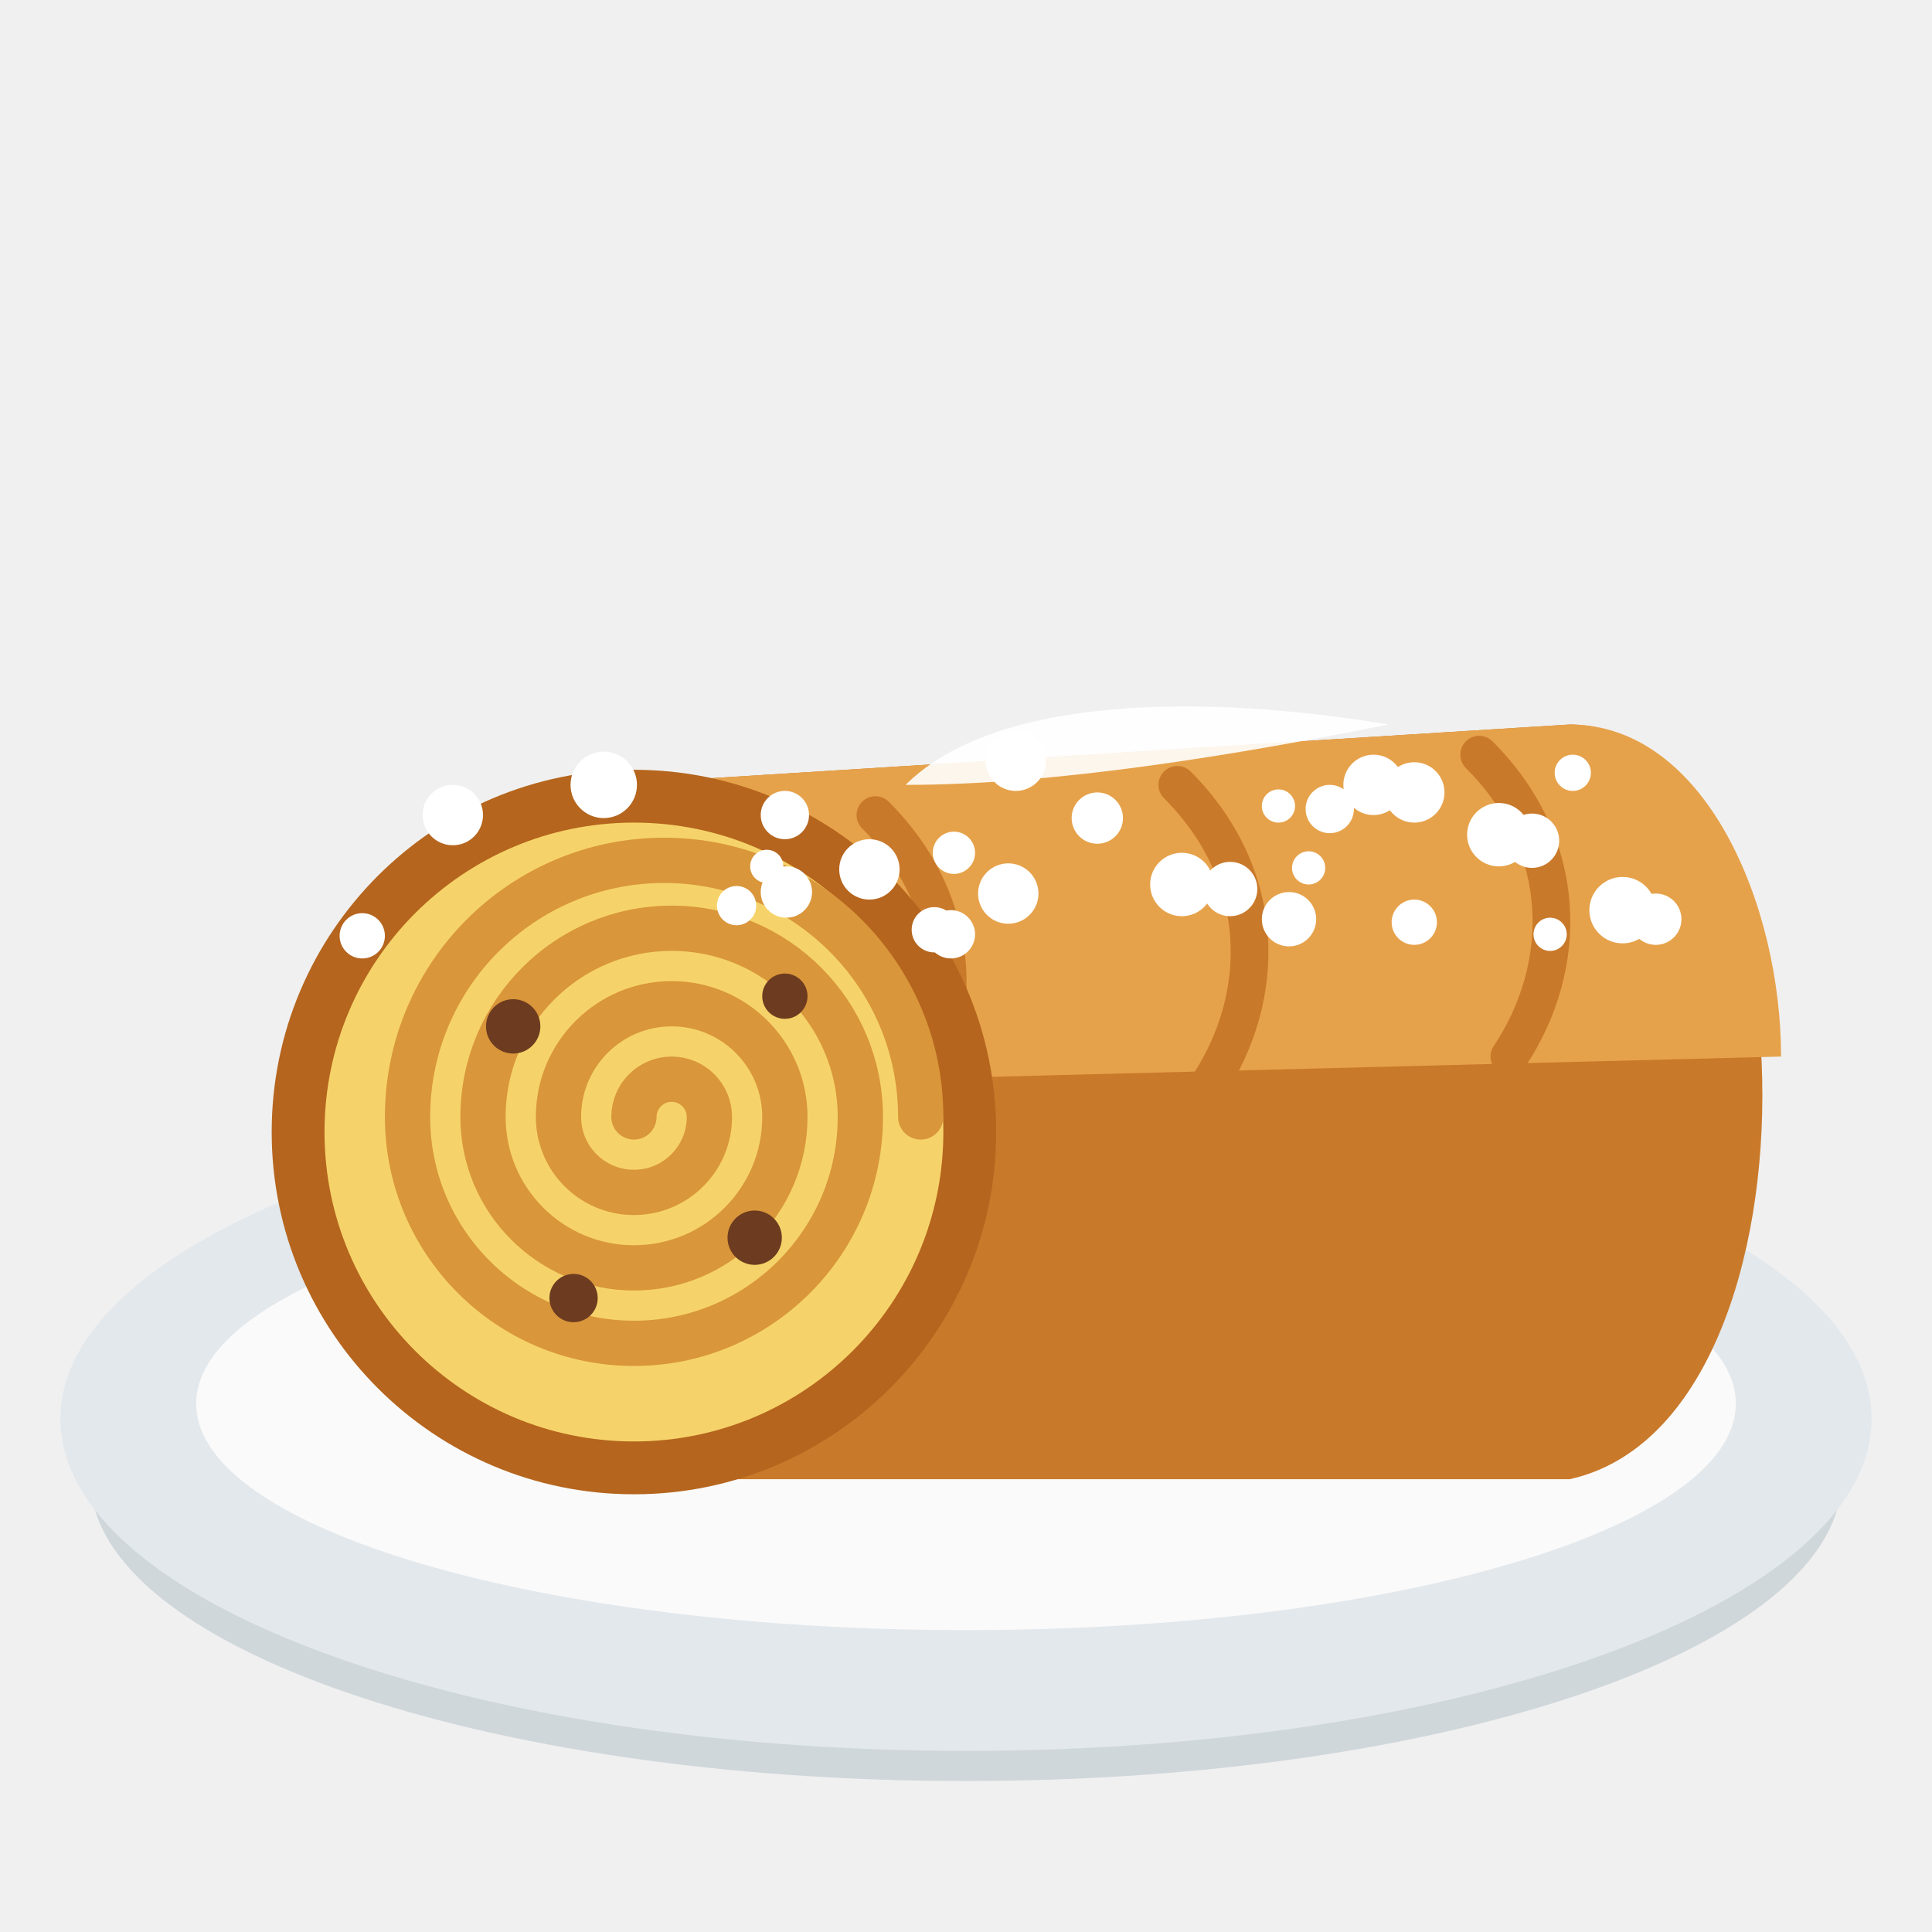
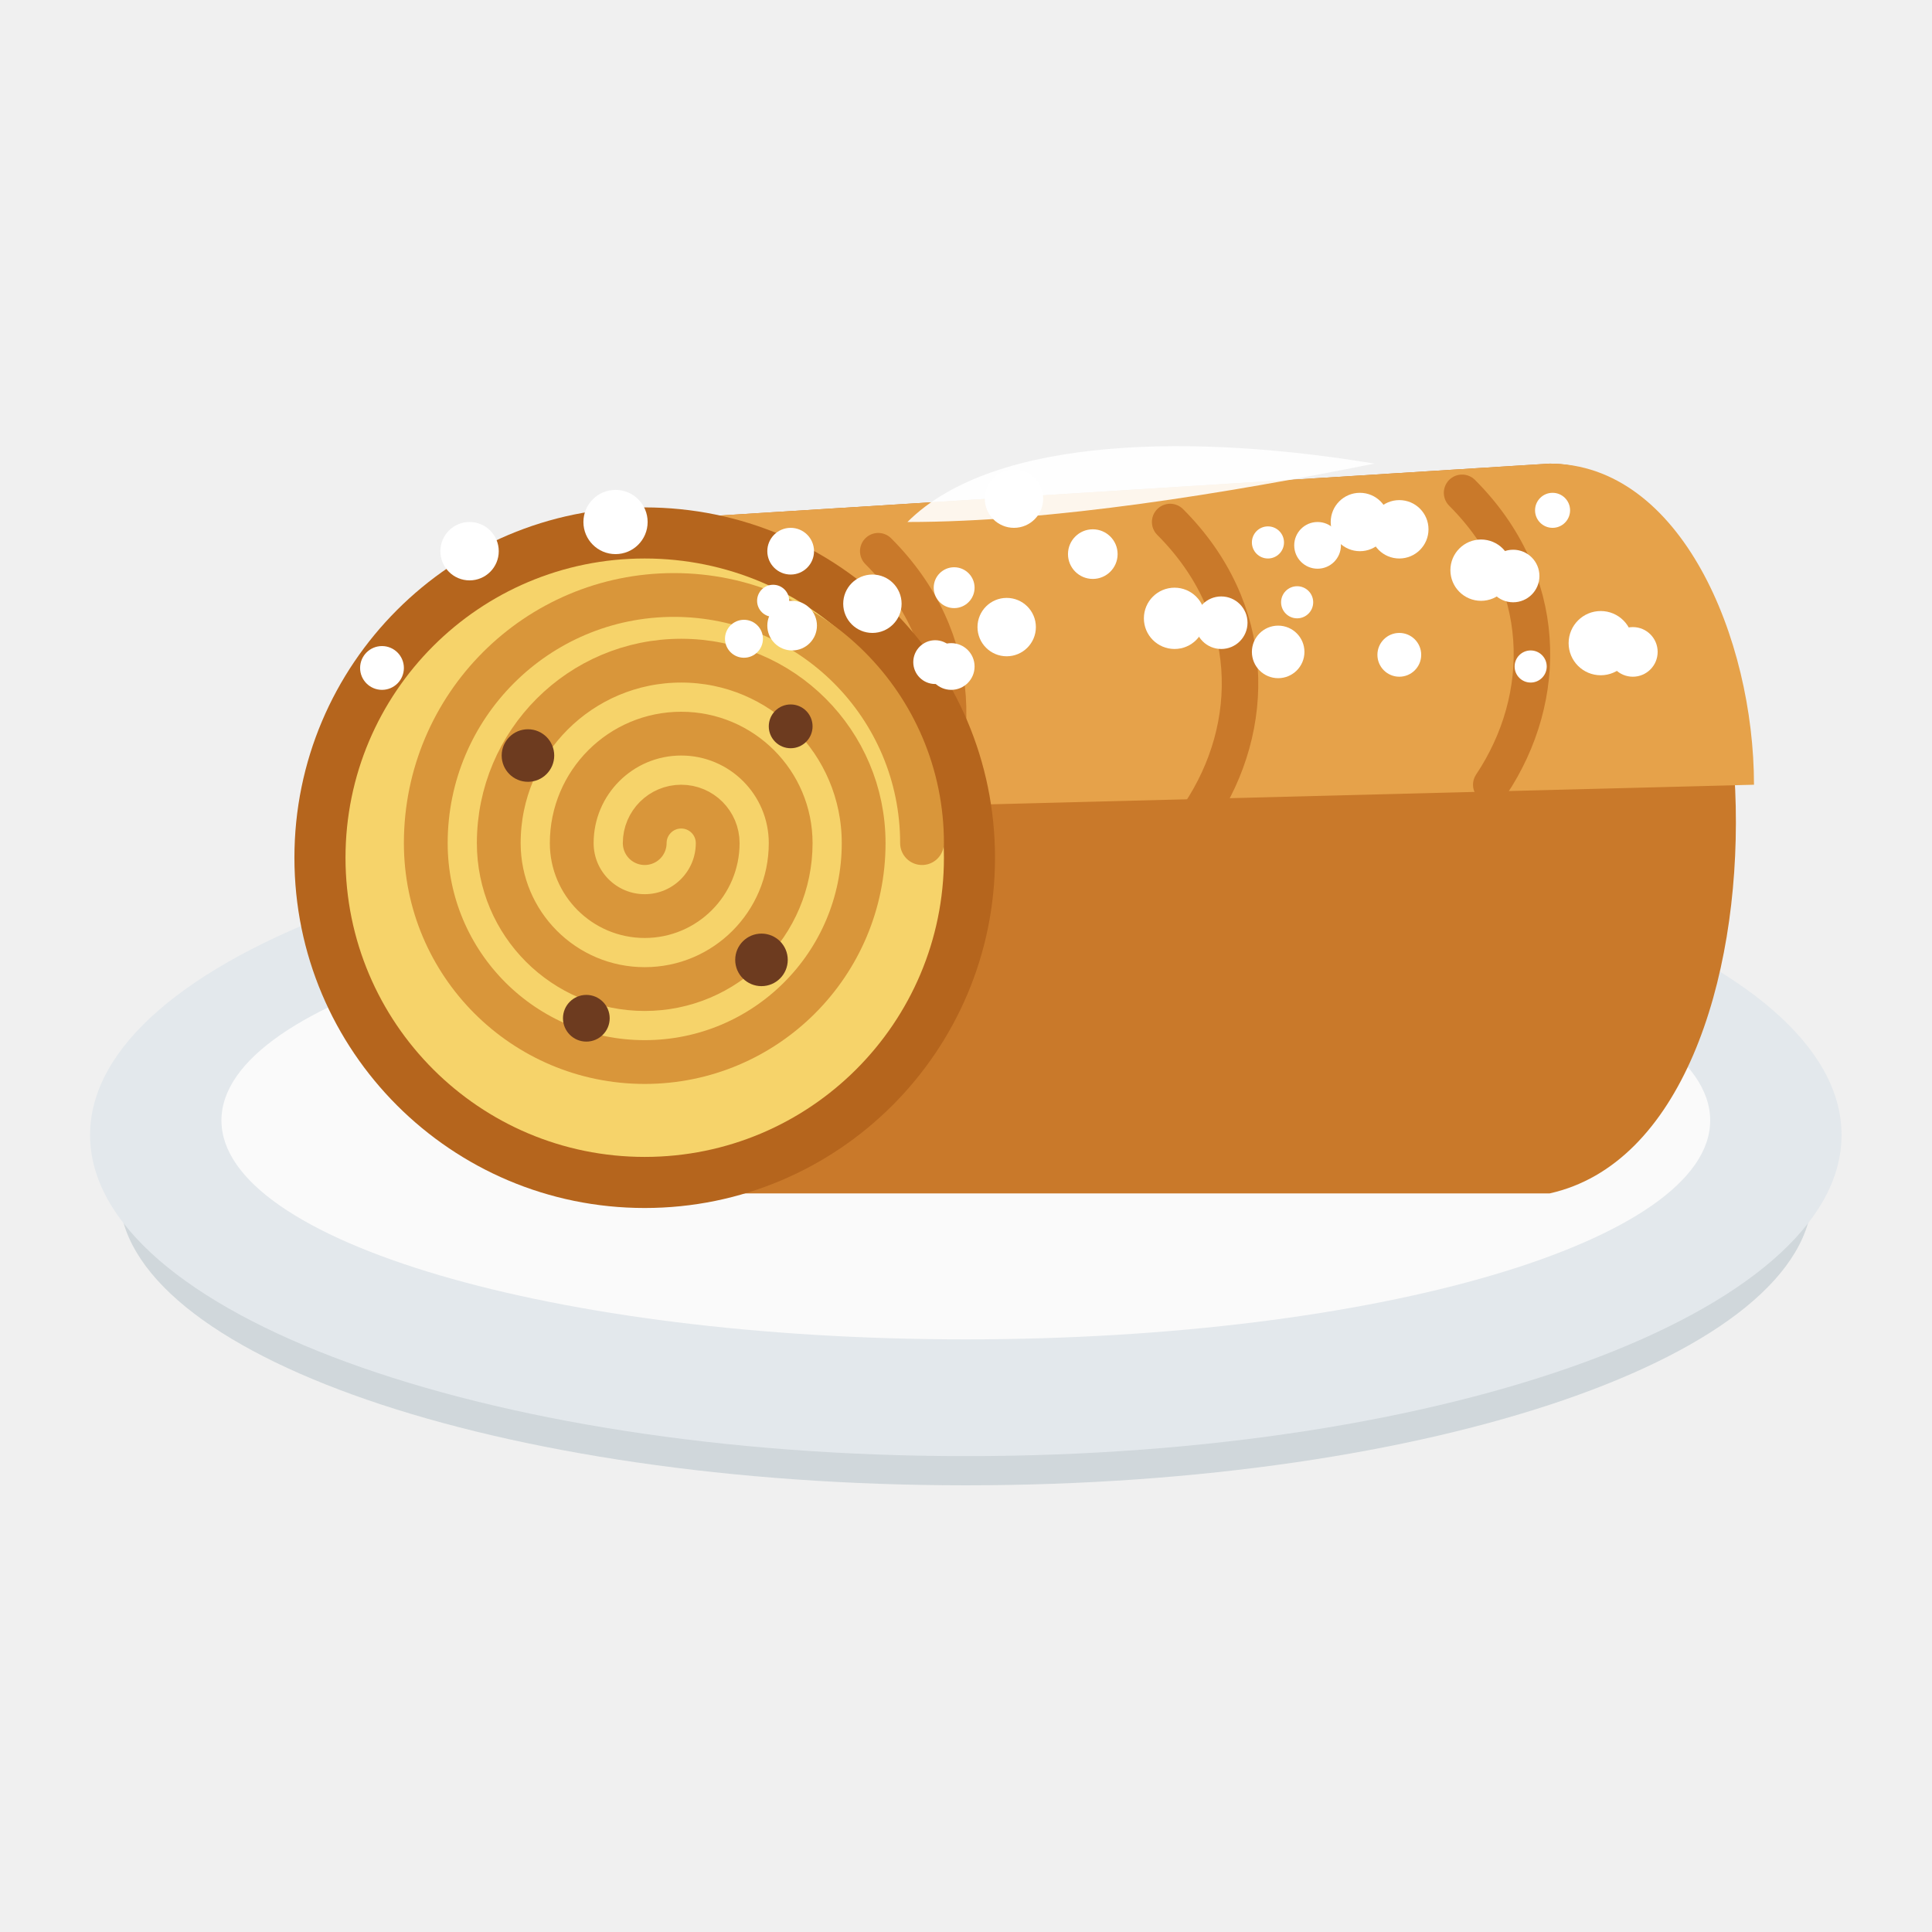
<svg xmlns="http://www.w3.org/2000/svg" viewBox="0 0 128 128">
-   <ellipse cx="64" cy="98" rx="58" ry="20" fill="#b0bec5" opacity=".5" />
-   <ellipse cx="64" cy="94" rx="60" ry="22" fill="#e3e8ec" />
-   <ellipse cx="64" cy="93" rx="51" ry="15" fill="#fafafa" />
-   <path d="M40 52 L104 48 C120 48 122 94 104 98 L40 98 Z" fill="#c9792a" />
-   <path d="M40 52 L104 48 C113 48 118 60 118 70 L40 72 Z" fill="#e6a24a" />
-   <path d="M58 54 C64 60 64 68 60 74 M78 52 C84 58 84 66 80 72 M98 50 C104 56 104 64 100 70" fill="none" stroke="#c9792a" stroke-width="2.5" stroke-linecap="round" />
-   <ellipse cx="42" cy="75" rx="24" ry="24" fill="#b5651d" />
-   <ellipse cx="42" cy="75" rx="20.5" ry="20.5" fill="#f6d36a" />
-   <path d="M42 74 a2.5 2.5 0 0 1 5 0 a5 5 0 0 1 -10 0 a7.5 7.5 0 0 1 15 0 a10 10 0 0 1 -20 0 a12.5 12.5 0 0 1 25 0 a15 15 0 0 1 -30 0 a17 17 0 0 1 34 0" fill="none" stroke="#d9963a" stroke-width="3" stroke-linecap="round" />
-   <g fill="#6d3b1f">
-     <circle cx="34" cy="68" r="1.8" />
-     <circle cx="50" cy="82" r="1.8" />
-     <circle cx="38" cy="86" r="1.6" />
-     <circle cx="52" cy="66" r="1.5" />
+   <g transform="translate(2.1 -15.7) scale(0.967)">
+     <ellipse cx="64" cy="98" rx="58" ry="20" fill="#b0bec5" opacity=".5" />
+     <ellipse cx="64" cy="94" rx="60" ry="22" fill="#e3e8ec" />
+     <ellipse cx="64" cy="93" rx="51" ry="15" fill="#fafafa" />
+     <path d="M40 52 L104 48 C120 48 122 94 104 98 L40 98 Z" fill="#c9792a" />
+     <path d="M40 52 L104 48 C113 48 118 60 118 70 L40 72 Z" fill="#e6a24a" />
+     <path d="M58 54 C64 60 64 68 60 74 M78 52 C84 58 84 66 80 72 M98 50 C104 56 104 64 100 70" fill="none" stroke="#c9792a" stroke-width="2.5" stroke-linecap="round" />
+     <ellipse cx="42" cy="75" rx="24" ry="24" fill="#b5651d" />
+     <ellipse cx="42" cy="75" rx="20.5" ry="20.5" fill="#f6d36a" />
+     <path d="M42 74 a2.5 2.5 0 0 1 5 0 a5 5 0 0 1 -10 0 a7.5 7.5 0 0 1 15 0 a10 10 0 0 1 -20 0 a12.5 12.5 0 0 1 25 0 a15 15 0 0 1 -30 0 a17 17 0 0 1 34 0" fill="none" stroke="#d9963a" stroke-width="3" stroke-linecap="round" />
+     <g fill="#6d3b1f">
+       <circle cx="34" cy="68" r="1.8" />
+       <circle cx="50" cy="82" r="1.8" />
+       <circle cx="38" cy="86" r="1.6" />
+       <circle cx="52" cy="66" r="1.5" />
+     </g>
+     <g fill="#fff">
+       <circle cx="63.2" cy="56.5" r="1.4" />
+       <circle cx="86.7" cy="57.5" r="1.1" />
+       <circle cx="48.8" cy="60.0" r="1.3" />
+       <circle cx="63.0" cy="61.9" r="1.6" />
+       <circle cx="101.5" cy="55.7" r="1.8" />
+       <circle cx="57.6" cy="57.6" r="2.0" />
+       <circle cx="81.5" cy="58.9" r="1.8" />
+       <circle cx="52.1" cy="59.1" r="1.7" />
+       <circle cx="67.3" cy="50.4" r="2.0" />
+       <circle cx="78.3" cy="58.6" r="2.1" />
+       <circle cx="93.7" cy="61.1" r="1.5" />
+       <circle cx="99.3" cy="55.3" r="2.1" />
+       <circle cx="104.2" cy="51.2" r="1.2" />
+       <circle cx="61.9" cy="61.6" r="1.5" />
+       <circle cx="88.1" cy="53.6" r="1.6" />
+       <circle cx="72.7" cy="54.2" r="1.7" />
+       <circle cx="85.4" cy="60.9" r="1.8" />
+       <circle cx="107.5" cy="60.3" r="2.2" />
+       <circle cx="91.0" cy="52.0" r="2.0" />
+       <circle cx="109.7" cy="60.9" r="1.7" />
+       <circle cx="93.7" cy="52.5" r="2.0" />
+       <circle cx="84.7" cy="53.4" r="1.1" />
+       <circle cx="102.7" cy="61.9" r="1.1" />
+       <circle cx="99.2" cy="54.9" r="1.2" />
+       <circle cx="66.8" cy="59.2" r="2.0" />
+       <circle cx="50.8" cy="57.4" r="1.1" />
+       <circle cx="30" cy="54" r="2" />
+       <circle cx="40" cy="52" r="2.2" />
+       <circle cx="52" cy="54" r="1.6" />
+       <circle cx="24" cy="62" r="1.5" />
+     </g>
+     <path d="M60 52 C66 46 80 46 92 48 C82 50 70 52 60 52Z" fill="#fff" opacity=".9" />
  </g>
-   <g fill="#fff">
-     <circle cx="63.2" cy="56.5" r="1.4" />
-     <circle cx="86.7" cy="57.5" r="1.1" />
-     <circle cx="48.8" cy="60.0" r="1.3" />
-     <circle cx="63.0" cy="61.9" r="1.6" />
-     <circle cx="101.5" cy="55.7" r="1.8" />
-     <circle cx="57.6" cy="57.6" r="2.0" />
-     <circle cx="81.5" cy="58.9" r="1.8" />
-     <circle cx="52.1" cy="59.1" r="1.7" />
-     <circle cx="67.3" cy="50.4" r="2.0" />
-     <circle cx="78.3" cy="58.6" r="2.1" />
-     <circle cx="93.7" cy="61.1" r="1.5" />
-     <circle cx="99.3" cy="55.3" r="2.1" />
-     <circle cx="104.2" cy="51.2" r="1.2" />
-     <circle cx="61.9" cy="61.6" r="1.5" />
-     <circle cx="88.1" cy="53.6" r="1.6" />
-     <circle cx="72.7" cy="54.2" r="1.7" />
-     <circle cx="85.4" cy="60.9" r="1.8" />
-     <circle cx="107.5" cy="60.3" r="2.2" />
-     <circle cx="91.0" cy="52.0" r="2.0" />
-     <circle cx="109.7" cy="60.9" r="1.7" />
-     <circle cx="93.7" cy="52.5" r="2.0" />
-     <circle cx="84.7" cy="53.4" r="1.1" />
-     <circle cx="102.7" cy="61.9" r="1.1" />
-     <circle cx="99.2" cy="54.9" r="1.2" />
-     <circle cx="66.8" cy="59.2" r="2.0" />
-     <circle cx="50.8" cy="57.4" r="1.1" />
-     <circle cx="30" cy="54" r="2" />
-     <circle cx="40" cy="52" r="2.2" />
-     <circle cx="52" cy="54" r="1.6" />
-     <circle cx="24" cy="62" r="1.5" />
-   </g>
-   <path d="M60 52 C66 46 80 46 92 48 C82 50 70 52 60 52Z" fill="#fff" opacity=".9" />
</svg>
